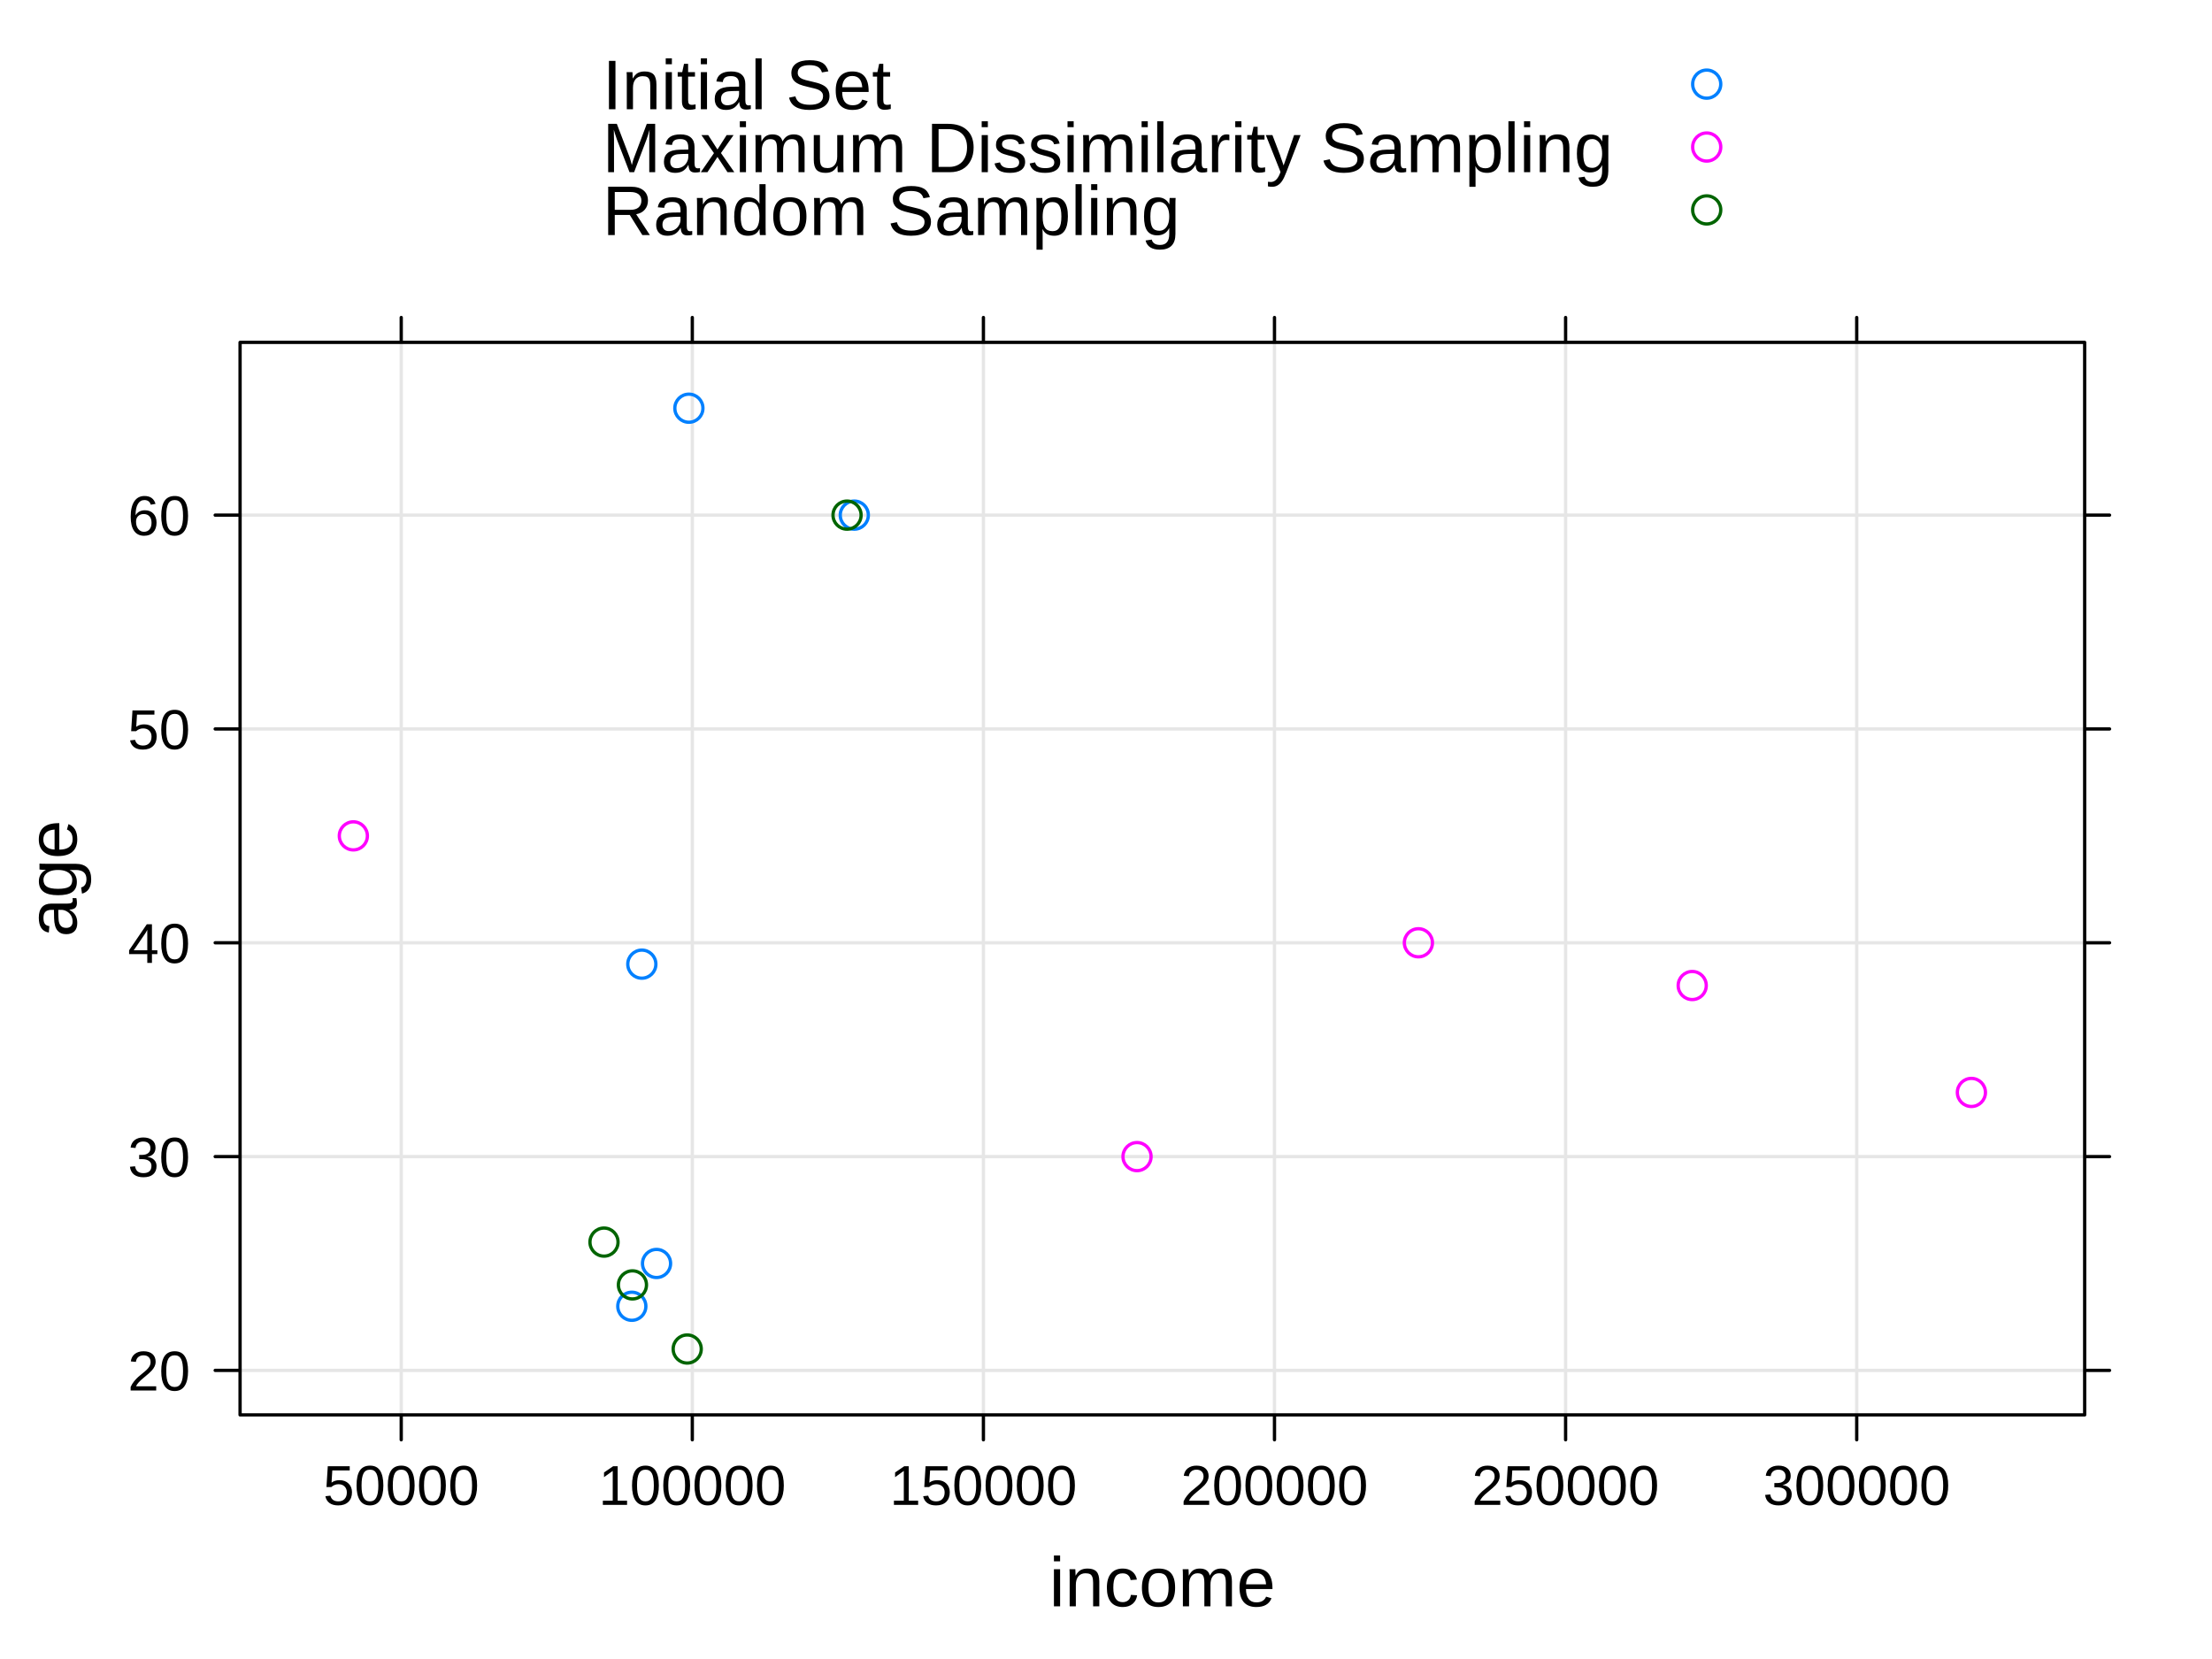
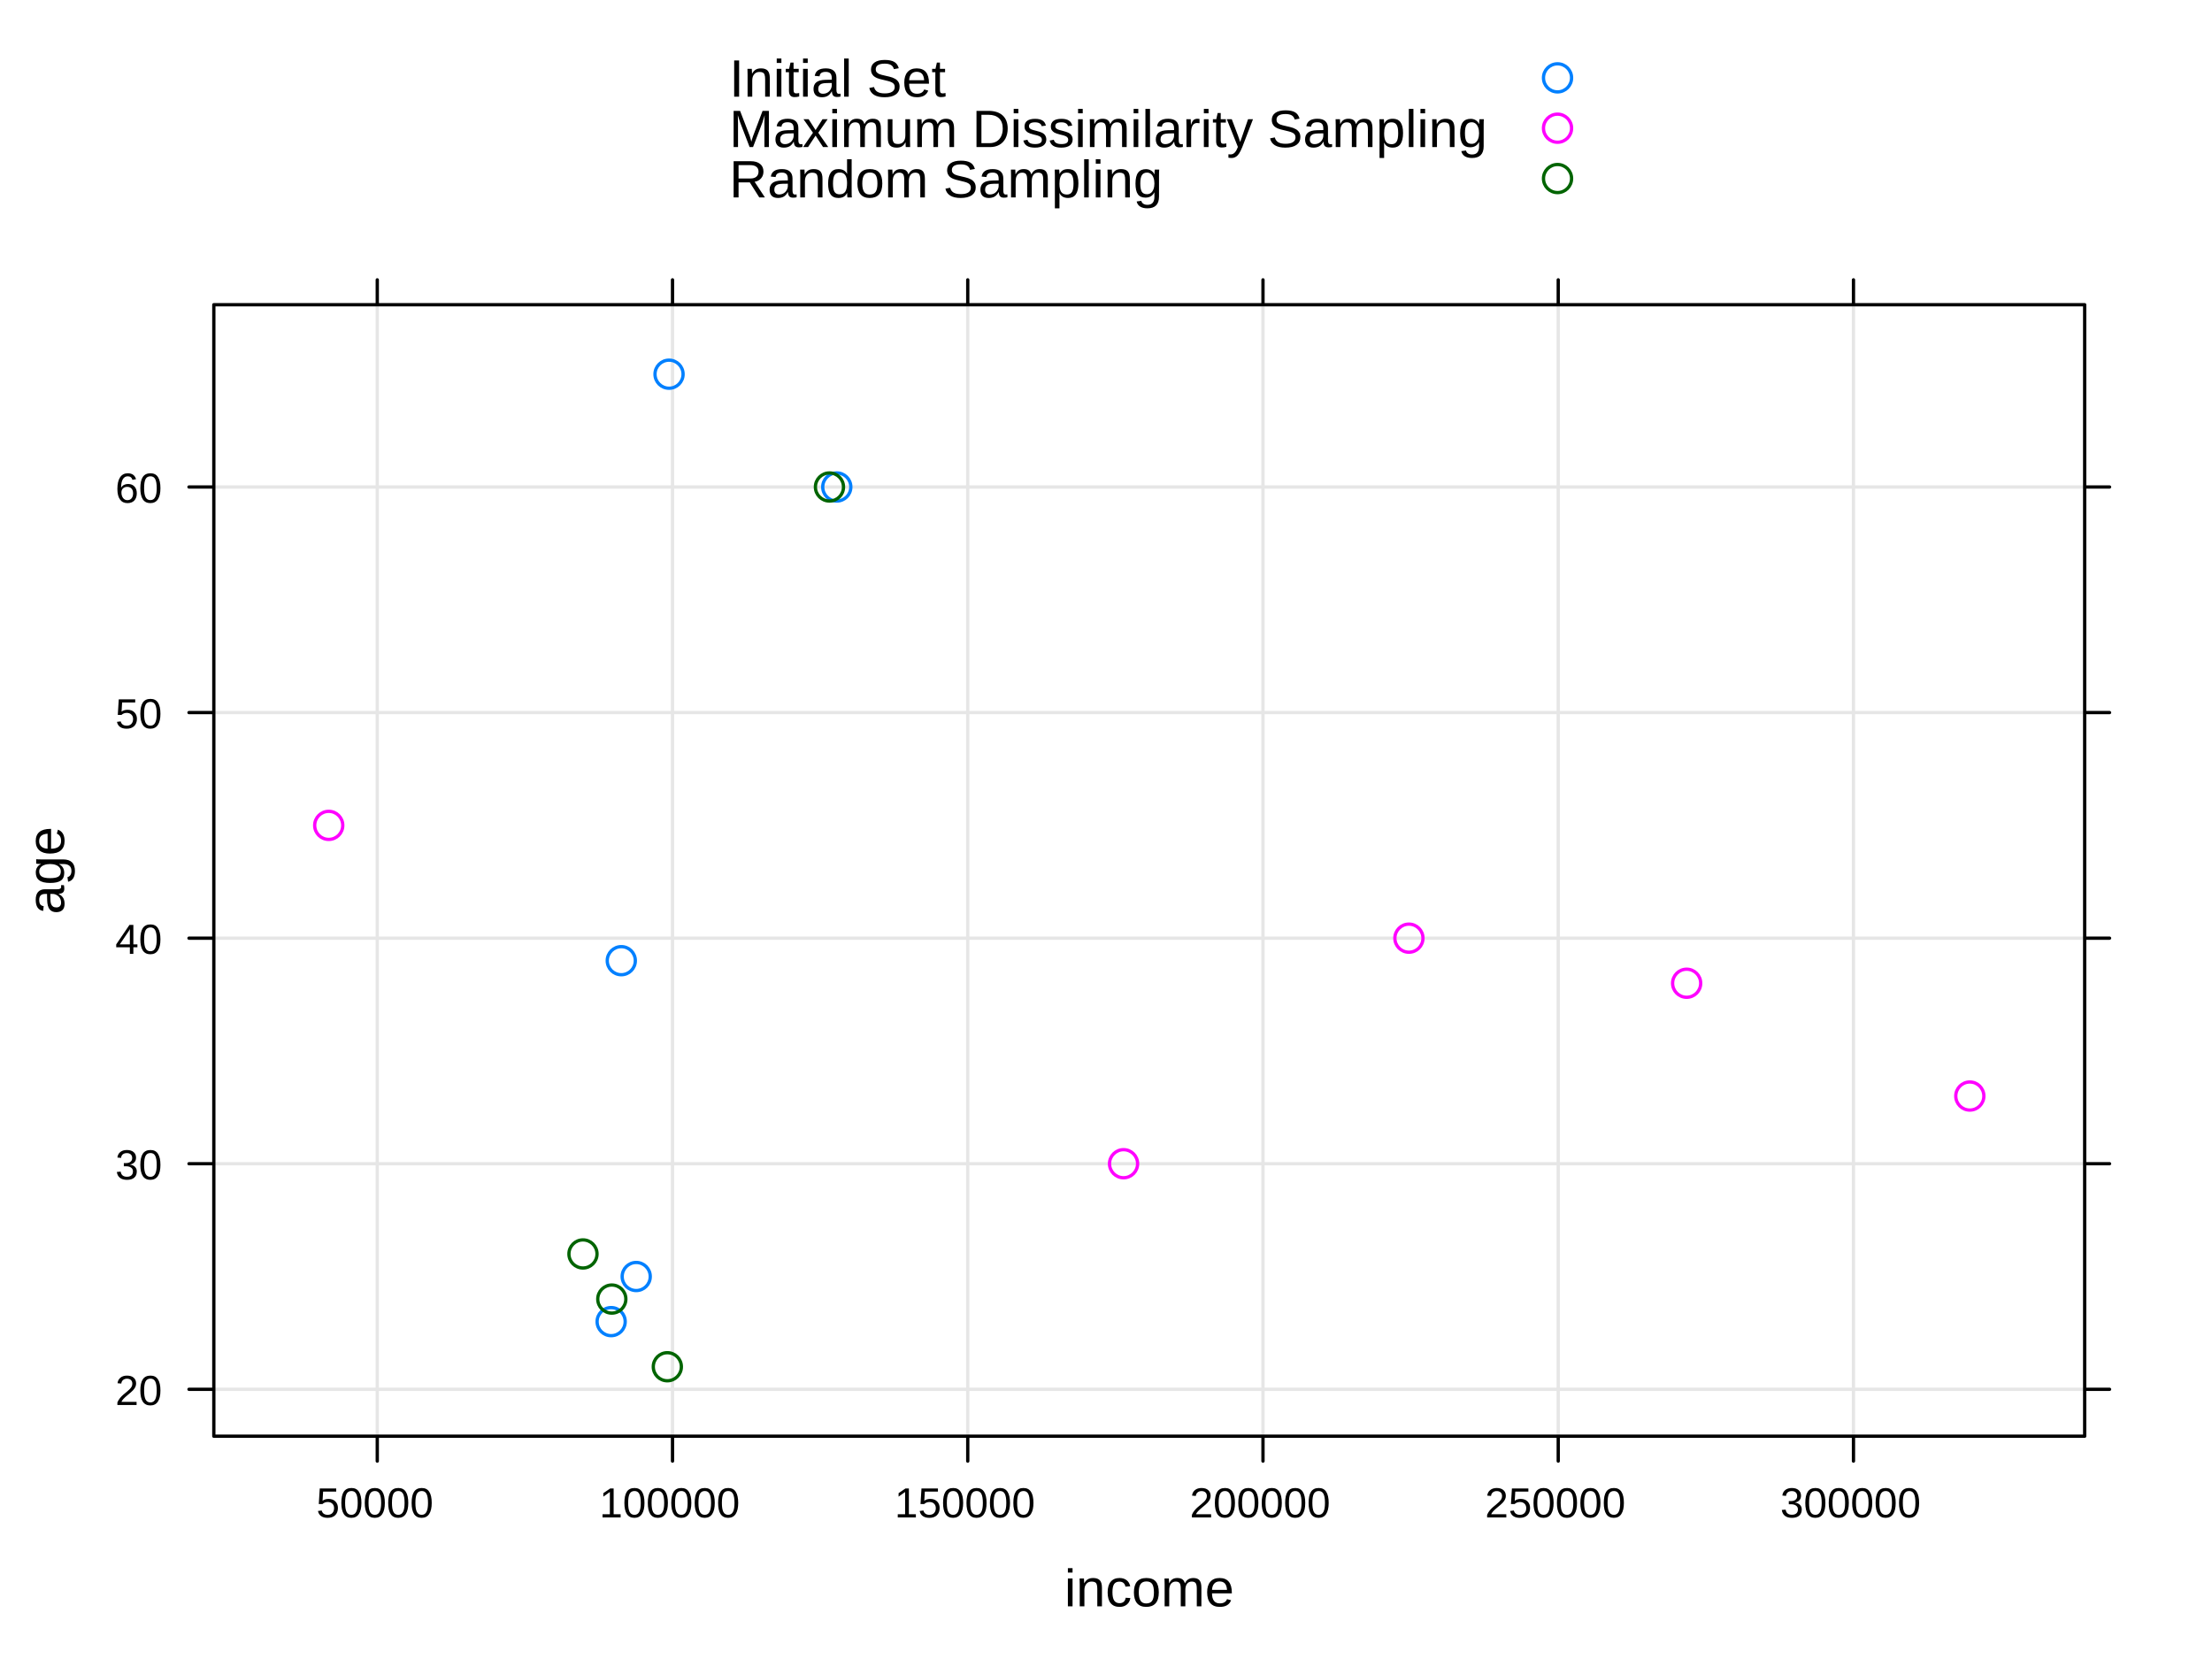
<svg xmlns="http://www.w3.org/2000/svg" viewBox="0 0 504.00 378.00">
  <defs>
    <style type="text/css">
    line, polyline, path, rect, circle {
      fill: none;
      stroke: #000000;
      stroke-linecap: round;
      stroke-linejoin: round;
      stroke-miterlimit: 10.00;
    }
  </style>
  </defs>
  <rect width="100%" height="100%" style="stroke: none; fill: #FFFFFF;" />
  <rect x="0.00" y="0.00" width="504.00" height="378.00" style="stroke-width: 0.75; stroke: none;" />
-   <text x="239.06" y="366.00" style="font-size: 12.00pt; font-family: Arial;">income</text>
-   <text transform="translate(17.45,213.54) rotate(-90)" style="font-size: 12.00pt; font-family: Arial;">age</text>
+   <text x="242.52" y="366.00" style="font-size: 12.00px; font-family: Arial;" textLength="38.68px" lengthAdjust="spacingAndGlyphs">income</text>
+   <text transform="translate(14.59,208.35) rotate(-90)" style="font-size: 12.00px; font-family: Arial;" textLength="20.02px" lengthAdjust="spacingAndGlyphs">age</text>
  <defs>
-     <clipPath id="cp1">
-       <rect x="54.70" y="78.01" width="420.29" height="244.37" />
+     <clipPath id="cpNDguNzI0N3w0NzQuOTkyfDMyNy4yNDJ8NjkuNDI5MQ==">
+       <rect x="48.72" y="69.43" width="426.27" height="257.81" />
    </clipPath>
  </defs>
  <defs>
-     <clipPath id="cp2">
+     <clipPath id="cpMHw1MDR8Mzc4fDA=">
      <rect x="0.00" y="0.00" width="504.00" height="378.00" />
    </clipPath>
  </defs>
-   <line x1="91.42" y1="78.01" x2="91.42" y2="72.34" style="stroke-width: 0.75;" clip-path="url(#cp2)" />
-   <line x1="157.74" y1="78.01" x2="157.74" y2="72.34" style="stroke-width: 0.75;" clip-path="url(#cp2)" />
-   <line x1="224.07" y1="78.01" x2="224.07" y2="72.34" style="stroke-width: 0.75;" clip-path="url(#cp2)" />
-   <line x1="290.39" y1="78.01" x2="290.39" y2="72.34" style="stroke-width: 0.75;" clip-path="url(#cp2)" />
-   <line x1="356.72" y1="78.01" x2="356.72" y2="72.34" style="stroke-width: 0.75;" clip-path="url(#cp2)" />
-   <line x1="423.05" y1="78.01" x2="423.05" y2="72.34" style="stroke-width: 0.75;" clip-path="url(#cp2)" />
-   <line x1="54.70" y1="312.24" x2="49.03" y2="312.24" style="stroke-width: 0.75;" clip-path="url(#cp2)" />
-   <line x1="54.70" y1="263.53" x2="49.03" y2="263.53" style="stroke-width: 0.75;" clip-path="url(#cp2)" />
-   <line x1="54.70" y1="214.81" x2="49.03" y2="214.81" style="stroke-width: 0.75;" clip-path="url(#cp2)" />
-   <line x1="54.70" y1="166.09" x2="49.03" y2="166.09" style="stroke-width: 0.75;" clip-path="url(#cp2)" />
-   <line x1="54.70" y1="117.37" x2="49.03" y2="117.37" style="stroke-width: 0.75;" clip-path="url(#cp2)" />
-   <g clip-path="url(#cp2)">
-     <text x="29.12" y="316.82" style="font-size: 9.60pt; font-family: Arial;">20</text>
+   <line x1="85.96" y1="69.43" x2="85.96" y2="63.76" style="stroke-width: 0.75;" clip-path="url(#cpMHw1MDR8Mzc4fDA=)" />
+   <line x1="153.23" y1="69.43" x2="153.23" y2="63.76" style="stroke-width: 0.75;" clip-path="url(#cpMHw1MDR8Mzc4fDA=)" />
+   <line x1="220.50" y1="69.43" x2="220.50" y2="63.76" style="stroke-width: 0.75;" clip-path="url(#cpMHw1MDR8Mzc4fDA=)" />
+   <line x1="287.77" y1="69.43" x2="287.77" y2="63.76" style="stroke-width: 0.75;" clip-path="url(#cpMHw1MDR8Mzc4fDA=)" />
+   <line x1="355.04" y1="69.43" x2="355.04" y2="63.76" style="stroke-width: 0.75;" clip-path="url(#cpMHw1MDR8Mzc4fDA=)" />
+   <line x1="422.31" y1="69.43" x2="422.31" y2="63.76" style="stroke-width: 0.75;" clip-path="url(#cpMHw1MDR8Mzc4fDA=)" />
+   <line x1="48.72" y1="316.55" x2="43.06" y2="316.55" style="stroke-width: 0.75;" clip-path="url(#cpMHw1MDR8Mzc4fDA=)" />
+   <line x1="48.72" y1="265.15" x2="43.06" y2="265.15" style="stroke-width: 0.75;" clip-path="url(#cpMHw1MDR8Mzc4fDA=)" />
+   <line x1="48.72" y1="213.76" x2="43.06" y2="213.76" style="stroke-width: 0.75;" clip-path="url(#cpMHw1MDR8Mzc4fDA=)" />
+   <line x1="48.72" y1="162.36" x2="43.06" y2="162.36" style="stroke-width: 0.75;" clip-path="url(#cpMHw1MDR8Mzc4fDA=)" />
+   <line x1="48.72" y1="110.96" x2="43.06" y2="110.96" style="stroke-width: 0.75;" clip-path="url(#cpMHw1MDR8Mzc4fDA=)" />
+   <g clip-path="url(#cpMHw1MDR8Mzc4fDA=)">
+     <text x="26.26" y="320.13" style="font-size: 9.60px; font-family: Arial;" textLength="11.12px" lengthAdjust="spacingAndGlyphs">20</text>
  </g>
-   <g clip-path="url(#cp2)">
-     <text x="29.12" y="268.11" style="font-size: 9.60pt; font-family: Arial;">30</text>
+   <g clip-path="url(#cpMHw1MDR8Mzc4fDA=)">
+     <text x="26.26" y="268.73" style="font-size: 9.60px; font-family: Arial;" textLength="11.12px" lengthAdjust="spacingAndGlyphs">30</text>
  </g>
-   <g clip-path="url(#cp2)">
-     <text x="29.12" y="219.39" style="font-size: 9.60pt; font-family: Arial;">40</text>
+   <g clip-path="url(#cpMHw1MDR8Mzc4fDA=)">
+     <text x="26.26" y="217.33" style="font-size: 9.60px; font-family: Arial;" textLength="11.12px" lengthAdjust="spacingAndGlyphs">40</text>
  </g>
-   <g clip-path="url(#cp2)">
-     <text x="29.12" y="170.67" style="font-size: 9.60pt; font-family: Arial;">50</text>
+   <g clip-path="url(#cpMHw1MDR8Mzc4fDA=)">
+     <text x="26.26" y="165.94" style="font-size: 9.60px; font-family: Arial;" textLength="11.12px" lengthAdjust="spacingAndGlyphs">50</text>
  </g>
-   <g clip-path="url(#cp2)">
-     <text x="29.12" y="121.95" style="font-size: 9.60pt; font-family: Arial;">60</text>
+   <g clip-path="url(#cpMHw1MDR8Mzc4fDA=)">
+     <text x="26.26" y="114.54" style="font-size: 9.60px; font-family: Arial;" textLength="11.12px" lengthAdjust="spacingAndGlyphs">60</text>
  </g>
-   <line x1="91.42" y1="322.38" x2="91.42" y2="328.05" style="stroke-width: 0.75;" clip-path="url(#cp2)" />
-   <line x1="157.74" y1="322.38" x2="157.74" y2="328.05" style="stroke-width: 0.75;" clip-path="url(#cp2)" />
-   <line x1="224.07" y1="322.38" x2="224.07" y2="328.05" style="stroke-width: 0.75;" clip-path="url(#cp2)" />
-   <line x1="290.39" y1="322.38" x2="290.39" y2="328.05" style="stroke-width: 0.75;" clip-path="url(#cp2)" />
-   <line x1="356.72" y1="322.38" x2="356.72" y2="328.05" style="stroke-width: 0.75;" clip-path="url(#cp2)" />
-   <line x1="423.05" y1="322.38" x2="423.05" y2="328.05" style="stroke-width: 0.75;" clip-path="url(#cp2)" />
-   <g clip-path="url(#cp2)">
-     <text x="73.62" y="342.88" style="font-size: 9.60pt; font-family: Arial;">50000</text>
+   <line x1="85.96" y1="327.24" x2="85.96" y2="332.91" style="stroke-width: 0.75;" clip-path="url(#cpMHw1MDR8Mzc4fDA=)" />
+   <line x1="153.23" y1="327.24" x2="153.23" y2="332.91" style="stroke-width: 0.75;" clip-path="url(#cpMHw1MDR8Mzc4fDA=)" />
+   <line x1="220.50" y1="327.24" x2="220.50" y2="332.91" style="stroke-width: 0.75;" clip-path="url(#cpMHw1MDR8Mzc4fDA=)" />
+   <line x1="287.77" y1="327.24" x2="287.77" y2="332.91" style="stroke-width: 0.75;" clip-path="url(#cpMHw1MDR8Mzc4fDA=)" />
+   <line x1="355.04" y1="327.24" x2="355.04" y2="332.91" style="stroke-width: 0.75;" clip-path="url(#cpMHw1MDR8Mzc4fDA=)" />
+   <line x1="422.31" y1="327.24" x2="422.31" y2="332.91" style="stroke-width: 0.75;" clip-path="url(#cpMHw1MDR8Mzc4fDA=)" />
+   <g clip-path="url(#cpMHw1MDR8Mzc4fDA=)">
+     <text x="72.06" y="345.74" style="font-size: 9.60px; font-family: Arial;" textLength="27.81px" lengthAdjust="spacingAndGlyphs">50000</text>
  </g>
-   <g clip-path="url(#cp2)">
-     <text x="136.39" y="342.88" style="font-size: 9.60pt; font-family: Arial;">100000</text>
+   <g clip-path="url(#cpMHw1MDR8Mzc4fDA=)">
+     <text x="136.55" y="345.74" style="font-size: 9.60px; font-family: Arial;" textLength="33.37px" lengthAdjust="spacingAndGlyphs">100000</text>
  </g>
-   <g clip-path="url(#cp2)">
-     <text x="202.71" y="342.88" style="font-size: 9.60pt; font-family: Arial;">150000</text>
+   <g clip-path="url(#cpMHw1MDR8Mzc4fDA=)">
+     <text x="203.82" y="345.74" style="font-size: 9.60px; font-family: Arial;" textLength="33.37px" lengthAdjust="spacingAndGlyphs">150000</text>
  </g>
-   <g clip-path="url(#cp2)">
-     <text x="269.04" y="342.88" style="font-size: 9.60pt; font-family: Arial;">200000</text>
+   <g clip-path="url(#cpMHw1MDR8Mzc4fDA=)">
+     <text x="271.09" y="345.74" style="font-size: 9.60px; font-family: Arial;" textLength="33.37px" lengthAdjust="spacingAndGlyphs">200000</text>
  </g>
-   <g clip-path="url(#cp2)">
-     <text x="335.36" y="342.88" style="font-size: 9.60pt; font-family: Arial;">250000</text>
+   <g clip-path="url(#cpMHw1MDR8Mzc4fDA=)">
+     <text x="338.35" y="345.74" style="font-size: 9.60px; font-family: Arial;" textLength="33.37px" lengthAdjust="spacingAndGlyphs">250000</text>
  </g>
-   <g clip-path="url(#cp2)">
-     <text x="401.69" y="342.88" style="font-size: 9.60pt; font-family: Arial;">300000</text>
+   <g clip-path="url(#cpMHw1MDR8Mzc4fDA=)">
+     <text x="405.62" y="345.74" style="font-size: 9.60px; font-family: Arial;" textLength="33.37px" lengthAdjust="spacingAndGlyphs">300000</text>
  </g>
-   <line x1="474.99" y1="312.24" x2="480.66" y2="312.24" style="stroke-width: 0.75;" clip-path="url(#cp2)" />
-   <line x1="474.99" y1="263.53" x2="480.66" y2="263.53" style="stroke-width: 0.75;" clip-path="url(#cp2)" />
-   <line x1="474.99" y1="214.81" x2="480.66" y2="214.81" style="stroke-width: 0.75;" clip-path="url(#cp2)" />
-   <line x1="474.99" y1="166.09" x2="480.66" y2="166.09" style="stroke-width: 0.75;" clip-path="url(#cp2)" />
-   <line x1="474.99" y1="117.37" x2="480.66" y2="117.37" style="stroke-width: 0.75;" clip-path="url(#cp2)" />
+   <line x1="474.99" y1="316.55" x2="480.66" y2="316.55" style="stroke-width: 0.75;" clip-path="url(#cpMHw1MDR8Mzc4fDA=)" />
+   <line x1="474.99" y1="265.15" x2="480.66" y2="265.15" style="stroke-width: 0.75;" clip-path="url(#cpMHw1MDR8Mzc4fDA=)" />
+   <line x1="474.99" y1="213.76" x2="480.66" y2="213.76" style="stroke-width: 0.75;" clip-path="url(#cpMHw1MDR8Mzc4fDA=)" />
+   <line x1="474.99" y1="162.36" x2="480.66" y2="162.36" style="stroke-width: 0.75;" clip-path="url(#cpMHw1MDR8Mzc4fDA=)" />
+   <line x1="474.99" y1="110.96" x2="480.66" y2="110.96" style="stroke-width: 0.75;" clip-path="url(#cpMHw1MDR8Mzc4fDA=)" />
  <defs>
-     <clipPath id="cp3">
-       <rect x="54.70" y="78.01" width="420.29" height="244.37" />
+     <clipPath id="cpNDguNzI0N3w0NzQuOTkyfDMyNy4yNDJ8NjkuNDI5MQ==">
+       <rect x="48.72" y="69.43" width="426.27" height="257.81" />
    </clipPath>
  </defs>
-   <line x1="54.70" y1="312.24" x2="474.99" y2="312.24" style="stroke-width: 0.75; stroke: #E6E6E6;" clip-path="url(#cp3)" />
-   <line x1="54.70" y1="263.53" x2="474.99" y2="263.53" style="stroke-width: 0.75; stroke: #E6E6E6;" clip-path="url(#cp3)" />
-   <line x1="54.70" y1="214.81" x2="474.99" y2="214.81" style="stroke-width: 0.75; stroke: #E6E6E6;" clip-path="url(#cp3)" />
-   <line x1="54.70" y1="166.09" x2="474.99" y2="166.09" style="stroke-width: 0.75; stroke: #E6E6E6;" clip-path="url(#cp3)" />
-   <line x1="54.70" y1="117.37" x2="474.99" y2="117.37" style="stroke-width: 0.75; stroke: #E6E6E6;" clip-path="url(#cp3)" />
-   <line x1="91.42" y1="322.38" x2="91.42" y2="78.01" style="stroke-width: 0.75; stroke: #E6E6E6;" clip-path="url(#cp3)" />
-   <line x1="157.74" y1="322.38" x2="157.74" y2="78.01" style="stroke-width: 0.75; stroke: #E6E6E6;" clip-path="url(#cp3)" />
-   <line x1="224.07" y1="322.38" x2="224.07" y2="78.01" style="stroke-width: 0.75; stroke: #E6E6E6;" clip-path="url(#cp3)" />
-   <line x1="290.39" y1="322.38" x2="290.39" y2="78.01" style="stroke-width: 0.75; stroke: #E6E6E6;" clip-path="url(#cp3)" />
-   <line x1="356.72" y1="322.38" x2="356.72" y2="78.01" style="stroke-width: 0.75; stroke: #E6E6E6;" clip-path="url(#cp3)" />
-   <line x1="423.05" y1="322.38" x2="423.05" y2="78.01" style="stroke-width: 0.75; stroke: #E6E6E6;" clip-path="url(#cp3)" />
-   <circle cx="156.96" cy="93.01" r="2.40pt" style="stroke-width: 0.75; stroke: #0080FF;" clip-path="url(#cp3)" />
-   <circle cx="143.96" cy="297.63" r="2.40pt" style="stroke-width: 0.75; stroke: #0080FF;" clip-path="url(#cp3)" />
-   <circle cx="149.59" cy="287.88" r="2.40pt" style="stroke-width: 0.75; stroke: #0080FF;" clip-path="url(#cp3)" />
-   <circle cx="146.24" cy="219.68" r="2.40pt" style="stroke-width: 0.75; stroke: #0080FF;" clip-path="url(#cp3)" />
-   <circle cx="194.65" cy="117.37" r="2.40pt" style="stroke-width: 0.75; stroke: #0080FF;" clip-path="url(#cp3)" />
-   <circle cx="449.18" cy="248.91" r="2.40pt" style="stroke-width: 0.75; stroke: #FF00FF;" clip-path="url(#cp3)" />
-   <circle cx="323.18" cy="214.81" r="2.40pt" style="stroke-width: 0.75; stroke: #FF00FF;" clip-path="url(#cp3)" />
-   <circle cx="259.07" cy="263.53" r="2.40pt" style="stroke-width: 0.75; stroke: #FF00FF;" clip-path="url(#cp3)" />
-   <circle cx="80.51" cy="190.45" r="2.40pt" style="stroke-width: 0.75; stroke: #FF00FF;" clip-path="url(#cp3)" />
-   <circle cx="385.57" cy="224.55" r="2.40pt" style="stroke-width: 0.75; stroke: #FF00FF;" clip-path="url(#cp3)" />
-   <circle cx="137.62" cy="283.01" r="2.40pt" style="stroke-width: 0.75; stroke: #006400;" clip-path="url(#cp3)" />
-   <circle cx="144.10" cy="292.76" r="2.40pt" style="stroke-width: 0.75; stroke: #006400;" clip-path="url(#cp3)" />
-   <circle cx="156.58" cy="307.37" r="2.40pt" style="stroke-width: 0.75; stroke: #006400;" clip-path="url(#cp3)" />
-   <circle cx="193.00" cy="117.37" r="2.40pt" style="stroke-width: 0.75; stroke: #006400;" clip-path="url(#cp3)" />
+   <line x1="48.72" y1="316.55" x2="474.99" y2="316.55" style="stroke-width: 0.75; stroke: #E6E6E6;" clip-path="url(#cpNDguNzI0N3w0NzQuOTkyfDMyNy4yNDJ8NjkuNDI5MQ==)" />
+   <line x1="48.72" y1="265.15" x2="474.99" y2="265.15" style="stroke-width: 0.75; stroke: #E6E6E6;" clip-path="url(#cpNDguNzI0N3w0NzQuOTkyfDMyNy4yNDJ8NjkuNDI5MQ==)" />
+   <line x1="48.72" y1="213.76" x2="474.99" y2="213.76" style="stroke-width: 0.75; stroke: #E6E6E6;" clip-path="url(#cpNDguNzI0N3w0NzQuOTkyfDMyNy4yNDJ8NjkuNDI5MQ==)" />
+   <line x1="48.72" y1="162.36" x2="474.99" y2="162.36" style="stroke-width: 0.75; stroke: #E6E6E6;" clip-path="url(#cpNDguNzI0N3w0NzQuOTkyfDMyNy4yNDJ8NjkuNDI5MQ==)" />
+   <line x1="48.72" y1="110.96" x2="474.99" y2="110.96" style="stroke-width: 0.75; stroke: #E6E6E6;" clip-path="url(#cpNDguNzI0N3w0NzQuOTkyfDMyNy4yNDJ8NjkuNDI5MQ==)" />
+   <line x1="85.96" y1="327.24" x2="85.96" y2="69.43" style="stroke-width: 0.75; stroke: #E6E6E6;" clip-path="url(#cpNDguNzI0N3w0NzQuOTkyfDMyNy4yNDJ8NjkuNDI5MQ==)" />
+   <line x1="153.23" y1="327.24" x2="153.23" y2="69.43" style="stroke-width: 0.75; stroke: #E6E6E6;" clip-path="url(#cpNDguNzI0N3w0NzQuOTkyfDMyNy4yNDJ8NjkuNDI5MQ==)" />
+   <line x1="220.50" y1="327.24" x2="220.50" y2="69.43" style="stroke-width: 0.75; stroke: #E6E6E6;" clip-path="url(#cpNDguNzI0N3w0NzQuOTkyfDMyNy4yNDJ8NjkuNDI5MQ==)" />
+   <line x1="287.77" y1="327.24" x2="287.77" y2="69.43" style="stroke-width: 0.75; stroke: #E6E6E6;" clip-path="url(#cpNDguNzI0N3w0NzQuOTkyfDMyNy4yNDJ8NjkuNDI5MQ==)" />
+   <line x1="355.04" y1="327.24" x2="355.04" y2="69.43" style="stroke-width: 0.75; stroke: #E6E6E6;" clip-path="url(#cpNDguNzI0N3w0NzQuOTkyfDMyNy4yNDJ8NjkuNDI5MQ==)" />
+   <line x1="422.31" y1="327.24" x2="422.31" y2="69.43" style="stroke-width: 0.75; stroke: #E6E6E6;" clip-path="url(#cpNDguNzI0N3w0NzQuOTkyfDMyNy4yNDJ8NjkuNDI5MQ==)" />
+   <circle cx="152.44" cy="85.26" r="2.40pt" style="stroke-width: 0.75; stroke: #0080FF;" clip-path="url(#cpNDguNzI0N3w0NzQuOTkyfDMyNy4yNDJ8NjkuNDI5MQ==)" />
+   <circle cx="139.25" cy="301.13" r="2.40pt" style="stroke-width: 0.75; stroke: #0080FF;" clip-path="url(#cpNDguNzI0N3w0NzQuOTkyfDMyNy4yNDJ8NjkuNDI5MQ==)" />
+   <circle cx="144.96" cy="290.85" r="2.40pt" style="stroke-width: 0.75; stroke: #0080FF;" clip-path="url(#cpNDguNzI0N3w0NzQuOTkyfDMyNy4yNDJ8NjkuNDI5MQ==)" />
+   <circle cx="141.56" cy="218.89" r="2.40pt" style="stroke-width: 0.75; stroke: #0080FF;" clip-path="url(#cpNDguNzI0N3w0NzQuOTkyfDMyNy4yNDJ8NjkuNDI5MQ==)" />
+   <circle cx="190.66" cy="110.96" r="2.40pt" style="stroke-width: 0.75; stroke: #0080FF;" clip-path="url(#cpNDguNzI0N3w0NzQuOTkyfDMyNy4yNDJ8NjkuNDI5MQ==)" />
+   <circle cx="448.82" cy="249.73" r="2.40pt" style="stroke-width: 0.75; stroke: #FF00FF;" clip-path="url(#cpNDguNzI0N3w0NzQuOTkyfDMyNy4yNDJ8NjkuNDI5MQ==)" />
+   <circle cx="321.02" cy="213.76" r="2.40pt" style="stroke-width: 0.75; stroke: #FF00FF;" clip-path="url(#cpNDguNzI0N3w0NzQuOTkyfDMyNy4yNDJ8NjkuNDI5MQ==)" />
+   <circle cx="256.00" cy="265.15" r="2.40pt" style="stroke-width: 0.75; stroke: #FF00FF;" clip-path="url(#cpNDguNzI0N3w0NzQuOTkyfDMyNy4yNDJ8NjkuNDI5MQ==)" />
+   <circle cx="74.90" cy="188.06" r="2.40pt" style="stroke-width: 0.75; stroke: #FF00FF;" clip-path="url(#cpNDguNzI0N3w0NzQuOTkyfDMyNy4yNDJ8NjkuNDI5MQ==)" />
+   <circle cx="384.30" cy="224.03" r="2.40pt" style="stroke-width: 0.75; stroke: #FF00FF;" clip-path="url(#cpNDguNzI0N3w0NzQuOTkyfDMyNy4yNDJ8NjkuNDI5MQ==)" />
+   <circle cx="132.83" cy="285.71" r="2.40pt" style="stroke-width: 0.75; stroke: #006400;" clip-path="url(#cpNDguNzI0N3w0NzQuOTkyfDMyNy4yNDJ8NjkuNDI5MQ==)" />
+   <circle cx="139.40" cy="295.99" r="2.40pt" style="stroke-width: 0.75; stroke: #006400;" clip-path="url(#cpNDguNzI0N3w0NzQuOTkyfDMyNy4yNDJ8NjkuNDI5MQ==)" />
+   <circle cx="152.05" cy="311.41" r="2.40pt" style="stroke-width: 0.75; stroke: #006400;" clip-path="url(#cpNDguNzI0N3w0NzQuOTkyfDMyNy4yNDJ8NjkuNDI5MQ==)" />
+   <circle cx="188.99" cy="110.96" r="2.40pt" style="stroke-width: 0.75; stroke: #006400;" clip-path="url(#cpNDguNzI0N3w0NzQuOTkyfDMyNy4yNDJ8NjkuNDI5MQ==)" />
  <defs>
-     <clipPath id="cp4">
+     <clipPath id="cpMHw1MDR8Mzc4fDA=">
      <rect x="0.00" y="0.00" width="504.00" height="378.00" />
    </clipPath>
  </defs>
-   <rect x="54.70" y="78.01" width="420.29" height="244.37" style="stroke-width: 0.75;" clip-path="url(#cp4)" />
-   <rect x="128.36" y="12.00" width="272.97" height="43.00" style="stroke-width: 0.75; stroke: none;" clip-path="url(#cp4)" />
-   <g clip-path="url(#cp4)">
-     <text x="137.26" y="24.89" style="font-size: 12.00pt; font-family: Arial;">Initial Set</text>
+   <rect x="48.72" y="69.43" width="426.27" height="257.81" style="stroke-width: 0.75;" clip-path="url(#cpMHw1MDR8Mzc4fDA=)" />
+   <rect x="159.49" y="12.00" width="204.73" height="34.42" style="stroke-width: 0.75; stroke: none;" clip-path="url(#cpMHw1MDR8Mzc4fDA=)" />
+   <g clip-path="url(#cpMHw1MDR8Mzc4fDA=)">
+     <text x="166.17" y="22.03" style="font-size: 12.00px; font-family: Arial;" textLength="49.36px" lengthAdjust="spacingAndGlyphs">Initial Set</text>
  </g>
-   <g clip-path="url(#cp4)">
-     <text x="137.26" y="39.23" style="font-size: 12.00pt; font-family: Arial;">Maximum Dissimilarity Sampling</text>
+   <g clip-path="url(#cpMHw1MDR8Mzc4fDA=)">
+     <text x="166.17" y="33.51" style="font-size: 12.00px; font-family: Arial;" textLength="172.69px" lengthAdjust="spacingAndGlyphs">Maximum Dissimilarity Sampling</text>
  </g>
-   <g clip-path="url(#cp4)">
-     <text x="137.26" y="53.56" style="font-size: 12.00pt; font-family: Arial;">Random Sampling</text>
+   <g clip-path="url(#cpMHw1MDR8Mzc4fDA=)">
+     <text x="166.17" y="44.98" style="font-size: 12.00px; font-family: Arial;" textLength="98.72px" lengthAdjust="spacingAndGlyphs">Random Sampling</text>
  </g>
-   <circle cx="388.87" cy="19.17" r="2.40pt" style="stroke-width: 0.75; stroke: #0080FF;" clip-path="url(#cp4)" />
-   <circle cx="388.87" cy="33.50" r="2.40pt" style="stroke-width: 0.75; stroke: #FF00FF;" clip-path="url(#cp4)" />
-   <circle cx="388.87" cy="47.83" r="2.40pt" style="stroke-width: 0.75; stroke: #006400;" clip-path="url(#cp4)" />
+   <circle cx="354.88" cy="17.74" r="2.40pt" style="stroke-width: 0.75; stroke: #0080FF;" clip-path="url(#cpMHw1MDR8Mzc4fDA=)" />
+   <circle cx="354.88" cy="29.21" r="2.40pt" style="stroke-width: 0.75; stroke: #FF00FF;" clip-path="url(#cpMHw1MDR8Mzc4fDA=)" />
+   <circle cx="354.88" cy="40.68" r="2.40pt" style="stroke-width: 0.75; stroke: #006400;" clip-path="url(#cpMHw1MDR8Mzc4fDA=)" />
</svg>
